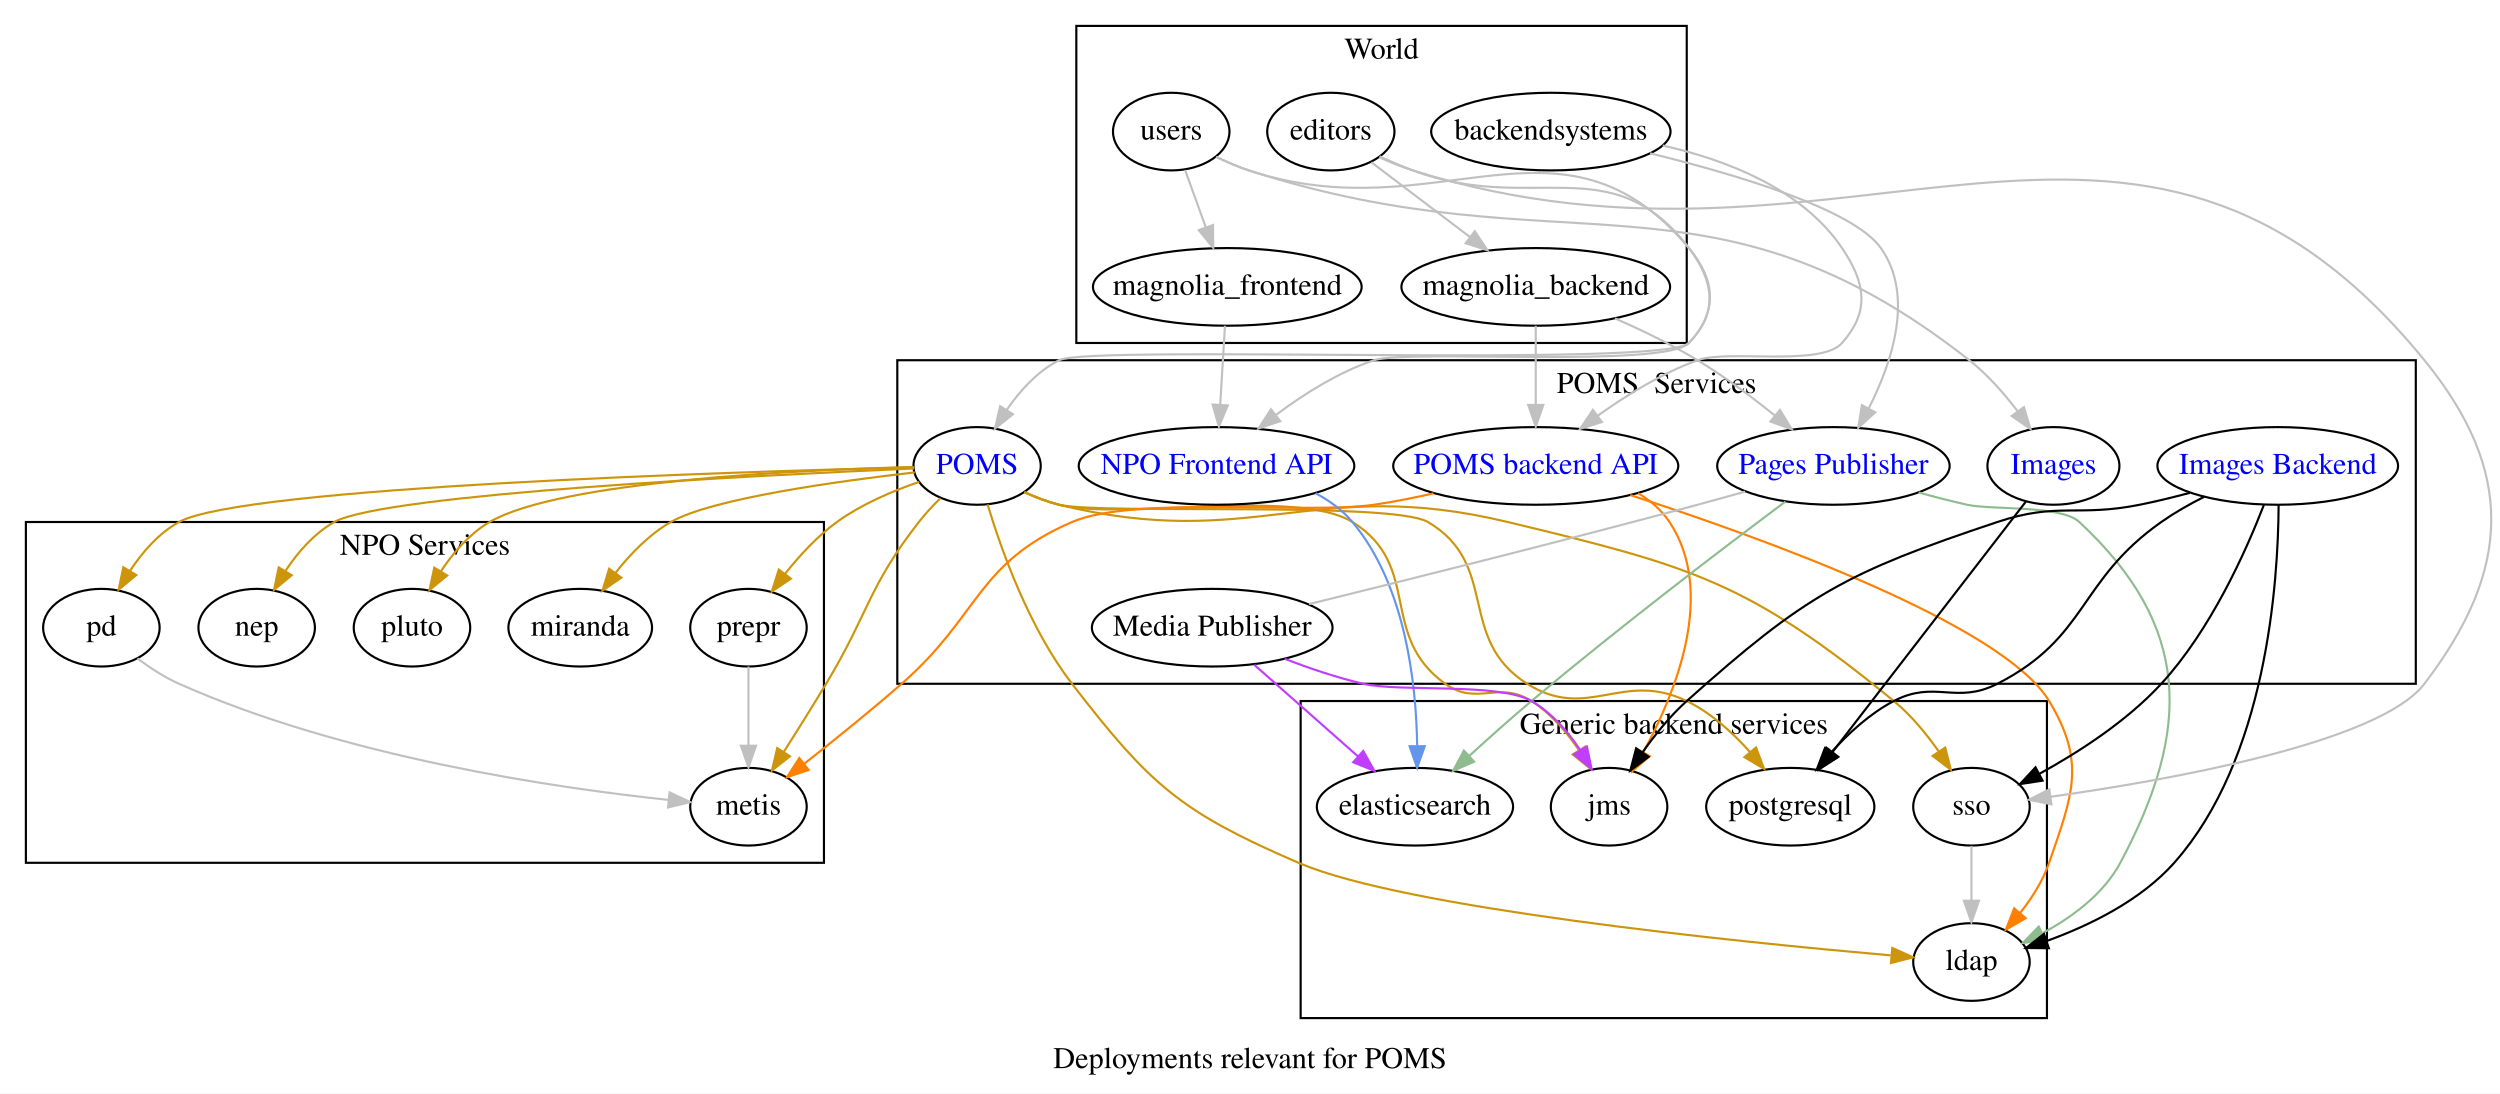
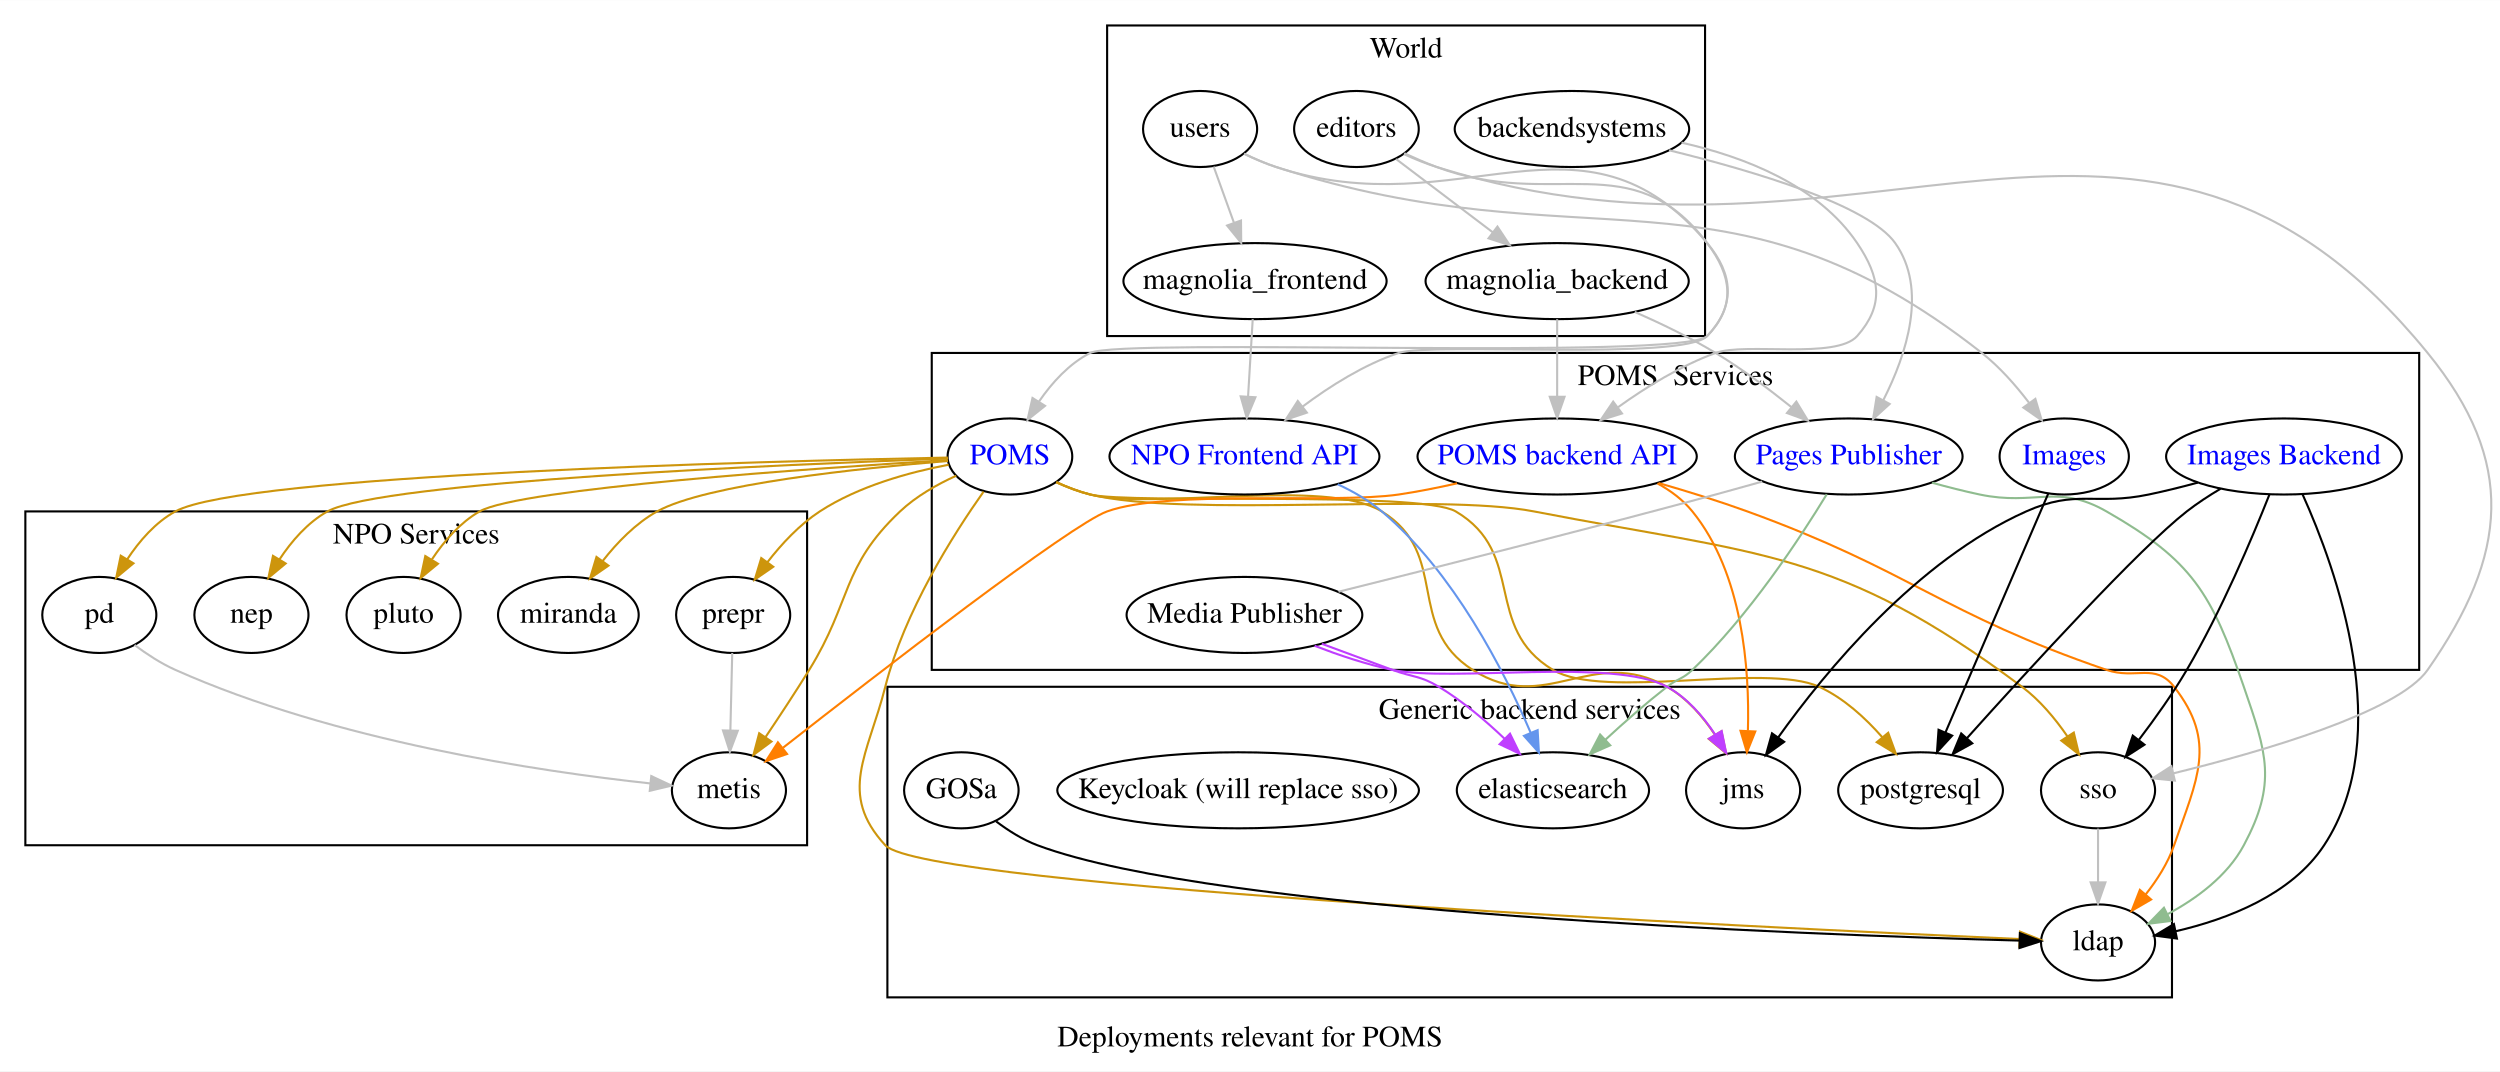
- <svg xmlns="http://www.w3.org/2000/svg" xmlns:xlink="http://www.w3.org/1999/xlink" width="1159pt" height="507pt" viewBox="0.00 0.00 1159.04 507.00">
+ <svg xmlns="http://www.w3.org/2000/svg" xmlns:xlink="http://www.w3.org/1999/xlink" width="1183pt" height="507pt" viewBox="0.00 0.00 1183.25 507.00">
  <g id="graph0" class="graph" transform="scale(1 1) rotate(0) translate(4 503)">
-     <polygon fill="#ffffff" stroke="transparent" points="-4,4 -4,-503 1155.036,-503 1155.036,4 -4,4" />
-     <text text-anchor="middle" x="575.518" y="-7.8" font-family="Times,serif" font-size="14.00" fill="#000000">Deployments relevant for POMS</text>
+     <polygon fill="#ffffff" stroke="transparent" points="-4,4 -4,-503 1179.248,-503 1179.248,4 -4,4" />
+     <text text-anchor="middle" x="587.624" y="-7.8" font-family="Times,serif" font-size="14.00" fill="#000000">Deployments relevant for POMS</text>
    <g id="clust1" class="cluster">
-       <polygon fill="none" stroke="#000000" points="599,-31 599,-178 945,-178 945,-31 599,-31" />
-       <text text-anchor="middle" x="772" y="-162.8" font-family="Times,serif" font-size="14.00" fill="#000000">Generic backend services</text>
+       <polygon fill="none" stroke="#000000" points="416,-31 416,-178 1024,-178 1024,-31 416,-31" />
+       <text text-anchor="middle" x="720" y="-162.8" font-family="Times,serif" font-size="14.00" fill="#000000">Generic backend services</text>
    </g>
    <g id="clust2" class="cluster">
-       <polygon fill="none" stroke="#000000" points="495,-344 495,-491 778,-491 778,-344 495,-344" />
-       <text text-anchor="middle" x="636.5" y="-475.8" font-family="Times,serif" font-size="14.00" fill="#000000">World</text>
+       <polygon fill="none" stroke="#000000" points="520,-344 520,-491 803,-491 803,-344 520,-344" />
+       <text text-anchor="middle" x="661.5" y="-475.8" font-family="Times,serif" font-size="14.00" fill="#000000">World</text>
    </g>
    <g id="clust3" class="cluster">
-       <polygon fill="none" stroke="#000000" points="412,-186 412,-336 1116,-336 1116,-186 412,-186" />
-       <text text-anchor="middle" x="764" y="-320.8" font-family="Times,serif" font-size="14.00" fill="#000000">POMS  Services</text>
+       <polygon fill="none" stroke="#000000" points="437,-186 437,-336 1141,-336 1141,-186 437,-186" />
+       <text text-anchor="middle" x="789" y="-320.8" font-family="Times,serif" font-size="14.00" fill="#000000">POMS  Services</text>
    </g>
    <g id="clust4" class="cluster">
      <polygon fill="none" stroke="#000000" points="8,-103 8,-261 378,-261 378,-103 8,-103" />
      <text text-anchor="middle" x="193" y="-245.8" font-family="Times,serif" font-size="14.00" fill="#000000">NPO Services</text>
    </g>
    <g id="node1" class="node">
      <g id="a_node1">
        <a xlink:href="https://poms.omroep.nl/" xlink:title="POMS">
-           <ellipse fill="none" stroke="#000000" cx="449" cy="-287" rx="29.497" ry="18" />
-           <text text-anchor="middle" x="449" y="-283.3" font-family="Times,serif" font-size="14.00" fill="#0000ff">POMS</text>
+           <ellipse fill="none" stroke="#000000" cx="474" cy="-287" rx="29.497" ry="18" />
+           <text text-anchor="middle" x="474" y="-283.3" font-family="Times,serif" font-size="14.00" fill="#0000ff">POMS</text>
        </a>
      </g>
    </g>
    <g id="node8" class="node">
-       <ellipse fill="none" stroke="#000000" cx="826" cy="-129" rx="38.993" ry="18" />
-       <text text-anchor="middle" x="826" y="-125.3" font-family="Times,serif" font-size="14.00" fill="#000000">postgresql</text>
+       <ellipse fill="none" stroke="#000000" cx="905" cy="-129" rx="38.993" ry="18" />
+       <text text-anchor="middle" x="905" y="-125.3" font-family="Times,serif" font-size="14.00" fill="#000000">postgresql</text>
    </g>
    <g id="edge9" class="edge">
-       <path fill="none" stroke="#cd950c" d="M470.958,-274.81C476.081,-272.476 481.617,-270.343 487,-269 505.455,-264.394 641.624,-270.676 658,-261 691.666,-241.107 670.956,-206.909 704,-186 731.954,-168.312 748.237,-192.44 778,-178 789.27,-172.532 799.382,-163.285 807.386,-154.288" />
-       <polygon fill="#cd950c" stroke="#cd950c" points="810.128,-156.465 813.852,-146.546 804.755,-151.977 810.128,-156.465" />
+       <path fill="none" stroke="#cd950c" d="M495.957,-274.808C501.081,-272.473 506.617,-270.342 512,-269 530.671,-264.346 668.431,-270.785 685,-261 718.671,-241.117 697.501,-206.172 731,-186 755.035,-171.527 831.492,-189.685 857,-178 868.556,-172.707 878.819,-163.309 886.86,-154.15" />
+       <polygon fill="#cd950c" stroke="#cd950c" points="889.688,-156.222 893.33,-146.272 884.278,-151.779 889.688,-156.222" />
    </g>
    <g id="node10" class="node">
-       <ellipse fill="none" stroke="#000000" cx="910" cy="-129" rx="27" ry="18" />
-       <text text-anchor="middle" x="910" y="-125.3" font-family="Times,serif" font-size="14.00" fill="#000000">sso</text>
+       <ellipse fill="none" stroke="#000000" cx="989" cy="-129" rx="27" ry="18" />
+       <text text-anchor="middle" x="989" y="-125.3" font-family="Times,serif" font-size="14.00" fill="#000000">sso</text>
    </g>
    <g id="edge10" class="edge">
-       <path fill="none" stroke="#cd950c" d="M470.949,-274.776C476.074,-272.444 481.612,-270.321 487,-269 576.852,-246.973 605.058,-282.659 695,-261 780.255,-240.47 806.127,-233.526 874,-178 881.92,-171.521 889.004,-162.922 894.749,-154.739" />
-       <polygon fill="#cd950c" stroke="#cd950c" points="897.838,-156.414 900.434,-146.142 891.999,-152.553 897.838,-156.414" />
+       <path fill="none" stroke="#cd950c" d="M495.949,-274.775C501.073,-272.443 506.611,-270.32 512,-269 557.36,-257.889 676.153,-269.889 722,-261 829.098,-240.235 865.566,-243.242 953,-178 961.414,-171.722 968.724,-162.926 974.518,-154.517" />
+       <polygon fill="#cd950c" stroke="#cd950c" points="977.52,-156.318 979.989,-146.015 971.634,-152.53 977.52,-156.318" />
    </g>
    <g id="node11" class="node">
-       <ellipse fill="none" stroke="#000000" cx="742" cy="-129" rx="27" ry="18" />
-       <text text-anchor="middle" x="742" y="-125.3" font-family="Times,serif" font-size="14.00" fill="#000000">jms</text>
+       <ellipse fill="none" stroke="#000000" cx="821" cy="-129" rx="27" ry="18" />
+       <text text-anchor="middle" x="821" y="-125.3" font-family="Times,serif" font-size="14.00" fill="#000000">jms</text>
    </g>
    <g id="edge11" class="edge">
-       <path fill="none" stroke="#cd950c" d="M470.97,-274.858C476.093,-272.521 481.625,-270.376 487,-269 516.329,-261.493 597.261,-276.94 623,-261 655.666,-240.77 634.813,-208.444 666,-186 680.715,-175.41 690.71,-187.742 706,-178 714.854,-172.359 722.262,-163.706 728.011,-155.232" />
-       <polygon fill="#cd950c" stroke="#cd950c" points="731.072,-156.938 733.393,-146.6 725.132,-153.234 731.072,-156.938" />
+       <path fill="none" stroke="#cd950c" d="M495.969,-274.854C501.092,-272.518 506.625,-270.373 512,-269 541.762,-261.396 623.877,-277.162 650,-261 682.675,-240.784 660.62,-206.685 693,-186 727.588,-163.904 749.219,-198.106 785,-178 794.289,-172.78 801.85,-164.059 807.601,-155.409" />
+       <polygon fill="#cd950c" stroke="#cd950c" points="810.764,-156.94 812.935,-146.57 804.771,-153.323 810.764,-156.94" />
    </g>
    <g id="node12" class="node">
-       <ellipse fill="none" stroke="#000000" cx="910" cy="-57" rx="27" ry="18" />
-       <text text-anchor="middle" x="910" y="-53.3" font-family="Times,serif" font-size="14.00" fill="#000000">ldap</text>
+       <ellipse fill="none" stroke="#000000" cx="989" cy="-57" rx="27" ry="18" />
+       <text text-anchor="middle" x="989" y="-53.3" font-family="Times,serif" font-size="14.00" fill="#000000">ldap</text>
    </g>
    <g id="edge12" class="edge">
-       <path fill="none" stroke="#cd950c" d="M453.843,-269.184C460.265,-247.845 473.158,-211.759 493,-186 529.301,-138.875 543.389,-126.583 598,-103 646.768,-81.941 800.854,-66.378 872.586,-60.079" />
-       <polygon fill="#cd950c" stroke="#cd950c" points="873.295,-63.531 882.957,-59.182 872.692,-56.556 873.295,-63.531" />
-     </g>
-     <g id="node18" class="node">
-       <ellipse fill="none" stroke="#000000" cx="343" cy="-129" rx="27" ry="18" />
-       <text text-anchor="middle" x="343" y="-125.3" font-family="Times,serif" font-size="14.00" fill="#000000">metis</text>
+       <path fill="none" stroke="#cd950c" d="M461.539,-270.367C447.052,-249.892 423.981,-213.461 415,-178 406.816,-145.687 392.391,-127.494 415,-103 433.263,-83.214 827.419,-64.147 951.766,-58.606" />
+       <polygon fill="#cd950c" stroke="#cd950c" points="952.1,-62.095 961.936,-58.156 951.791,-55.102 952.1,-62.095" />
+     </g>
+     <g id="node20" class="node">
+       <ellipse fill="none" stroke="#000000" cx="341" cy="-129" rx="27" ry="18" />
+       <text text-anchor="middle" x="341" y="-125.3" font-family="Times,serif" font-size="14.00" fill="#000000">metis</text>
    </g>
    <g id="edge13" class="edge">
-       <path fill="none" stroke="#cd950c" d="M431.955,-272.019C428.467,-268.572 424.962,-264.797 422,-261 398.369,-230.703 398.819,-218.917 379,-186 372.714,-175.559 365.586,-164.182 359.34,-154.357" />
-       <polygon fill="#cd950c" stroke="#cd950c" points="362.235,-152.387 353.902,-145.843 356.335,-156.154 362.235,-152.387" />
-     </g>
-     <g id="node19" class="node">
+       <path fill="none" stroke="#cd950c" d="M448.578,-277.89C439.451,-273.742 429.558,-268.139 422,-261 394.068,-234.615 399.224,-218.67 379,-186 372.482,-175.47 364.979,-164.076 358.372,-154.263" />
+       <polygon fill="#cd950c" stroke="#cd950c" points="361.119,-152.078 352.609,-145.766 355.325,-156.007 361.119,-152.078" />
+     </g>
+     <g id="node21" class="node">
      <ellipse fill="none" stroke="#000000" cx="43" cy="-212" rx="27" ry="18" />
      <text text-anchor="middle" x="43" y="-208.3" font-family="Times,serif" font-size="14.00" fill="#000000">pd</text>
    </g>
    <g id="edge14" class="edge">
-       <path fill="none" stroke="#cd950c" d="M419.736,-286.349C337.524,-284.326 108.538,-277.278 79,-261 69.57,-255.803 61.939,-246.969 56.171,-238.221" />
-       <polygon fill="#cd950c" stroke="#cd950c" points="59.17,-236.416 51.026,-229.639 53.166,-240.015 59.17,-236.416" />
-     </g>
-     <g id="node20" class="node">
+       <path fill="none" stroke="#cd950c" d="M444.622,-286.488C358.514,-284.789 110.789,-278.426 79,-261 69.558,-255.824 61.925,-246.994 56.159,-238.243" />
+       <polygon fill="#cd950c" stroke="#cd950c" points="59.157,-236.438 51.016,-229.657 53.152,-240.035 59.157,-236.438" />
+     </g>
+     <g id="node22" class="node">
      <ellipse fill="none" stroke="#000000" cx="343" cy="-212" rx="27" ry="18" />
      <text text-anchor="middle" x="343" y="-208.3" font-family="Times,serif" font-size="14.00" fill="#000000">prepr</text>
    </g>
    <g id="edge15" class="edge">
-       <path fill="none" stroke="#cd950c" d="M422.185,-279.602C409.831,-275.389 395.415,-269.275 384,-261 374.975,-254.457 366.717,-245.5 360.015,-237.032" />
-       <polygon fill="#cd950c" stroke="#cd950c" points="362.664,-234.73 353.861,-228.835 357.066,-238.933 362.664,-234.73" />
-     </g>
-     <g id="node21" class="node">
+       <path fill="none" stroke="#cd950c" d="M445.016,-283.101C426.416,-279.564 402.394,-272.989 384,-261 374.423,-254.758 365.912,-245.6 359.161,-236.886" />
+       <polygon fill="#cd950c" stroke="#cd950c" points="361.969,-234.796 353.25,-228.776 356.312,-238.919 361.969,-234.796" />
+     </g>
+     <g id="node23" class="node">
      <ellipse fill="none" stroke="#000000" cx="265" cy="-212" rx="33.295" ry="18" />
      <text text-anchor="middle" x="265" y="-208.3" font-family="Times,serif" font-size="14.00" fill="#000000">miranda</text>
    </g>
    <g id="edge16" class="edge">
-       <path fill="none" stroke="#cd950c" d="M420.136,-284.015C384.374,-279.925 325.85,-271.834 307,-261 296.988,-255.246 288.231,-246.183 281.34,-237.408" />
-       <polygon fill="#cd950c" stroke="#cd950c" points="284.059,-235.198 275.325,-229.201 278.413,-239.336 284.059,-235.198" />
-     </g>
-     <g id="node22" class="node">
+       <path fill="none" stroke="#cd950c" d="M444.683,-284.884C403.26,-281.485 330.069,-273.853 307,-261 296.913,-255.38 288.14,-246.343 281.259,-237.552" />
+       <polygon fill="#cd950c" stroke="#cd950c" points="283.977,-235.339 275.259,-229.317 278.319,-239.461 283.977,-235.339" />
+     </g>
+     <g id="node24" class="node">
      <ellipse fill="none" stroke="#000000" cx="187" cy="-212" rx="27" ry="18" />
      <text text-anchor="middle" x="187" y="-208.3" font-family="Times,serif" font-size="14.00" fill="#000000">pluto</text>
    </g>
    <g id="edge17" class="edge">
-       <path fill="none" stroke="#cd950c" d="M419.418,-286.495C365.945,-285.114 255.707,-279.982 223,-261 213.785,-255.652 206.239,-246.903 200.48,-238.267" />
-       <polygon fill="#cd950c" stroke="#cd950c" points="203.312,-236.187 195.13,-229.456 197.328,-239.82 203.312,-236.187" />
-     </g>
-     <g id="node23" class="node">
+       <path fill="none" stroke="#cd950c" d="M444.555,-285.29C382.383,-281.486 241.865,-271.806 223,-261 213.754,-255.704 206.203,-246.967 200.447,-238.325" />
+       <polygon fill="#cd950c" stroke="#cd950c" points="203.278,-236.242 195.103,-229.502 197.29,-239.869 203.278,-236.242" />
+     </g>
+     <g id="node25" class="node">
      <ellipse fill="none" stroke="#000000" cx="115" cy="-212" rx="27" ry="18" />
      <text text-anchor="middle" x="115" y="-208.3" font-family="Times,serif" font-size="14.00" fill="#000000">nep</text>
    </g>
    <g id="edge18" class="edge">
-       <path fill="none" stroke="#cd950c" d="M419.707,-285.813C349.183,-282.761 174.06,-273.962 151,-261 141.712,-255.779 134.151,-247.058 128.4,-238.407" />
-       <polygon fill="#cd950c" stroke="#cd950c" points="131.229,-236.322 123.065,-229.569 125.237,-239.939 131.229,-236.322" />
+       <path fill="none" stroke="#cd950c" d="M444.744,-286.027C370.034,-283.348 176.304,-275.112 151,-261 141.596,-255.756 133.971,-246.911 128.2,-238.169" />
+       <polygon fill="#cd950c" stroke="#cd950c" points="131.2,-236.366 123.05,-229.597 125.2,-239.971 131.2,-236.366" />
    </g>
    <g id="node2" class="node">
      <g id="a_node2">
        <a xlink:href="https://api.poms.omroep.nl/" xlink:title="POMS backend API">
-           <ellipse fill="none" stroke="#000000" cx="708" cy="-287" rx="66.089" ry="18" />
-           <text text-anchor="middle" x="708" y="-283.3" font-family="Times,serif" font-size="14.00" fill="#0000ff">POMS backend API</text>
+           <ellipse fill="none" stroke="#000000" cx="733" cy="-287" rx="66.089" ry="18" />
+           <text text-anchor="middle" x="733" y="-283.3" font-family="Times,serif" font-size="14.00" fill="#0000ff">POMS backend API</text>
        </a>
      </g>
    </g>
    <g id="edge19" class="edge">
-       <path fill="none" stroke="#ff7f00" d="M755.469,-274.336C761.199,-270.902 766.316,-266.54 770,-261 791.562,-228.577 773.322,-182.613 757.875,-154.358" />
-       <polygon fill="#ff7f00" stroke="#ff7f00" points="760.81,-152.441 752.805,-145.501 754.735,-155.918 760.81,-152.441" />
+       <path fill="none" stroke="#ff7f00" d="M780.441,-274.262C786.733,-270.833 792.538,-266.491 797,-261 820.836,-231.667 824.097,-186.485 823.29,-157.331" />
+       <polygon fill="#ff7f00" stroke="#ff7f00" points="826.771,-156.838 822.816,-147.009 819.779,-157.159 826.771,-156.838" />
    </g>
    <g id="edge20" class="edge">
-       <path fill="none" stroke="#ff7f00" d="M751.837,-273.479C814.562,-253.114 924.729,-213.202 946,-178 963.239,-149.471 956.865,-134.513 946,-103 943.101,-94.593 937.965,-86.549 932.463,-79.604" />
-       <polygon fill="#ff7f00" stroke="#ff7f00" points="935.114,-77.319 925.95,-72.002 929.798,-81.873 935.114,-77.319" />
+       <path fill="none" stroke="#ff7f00" d="M781.027,-274.417C794.709,-270.485 809.547,-265.886 823,-261 900.621,-232.81 914.88,-212.778 993,-186 1006.868,-181.246 1015.978,-189.555 1025,-178 1045.514,-151.726 1035.865,-134.513 1025,-103 1022.101,-94.593 1016.965,-86.549 1011.463,-79.604" />
+       <polygon fill="#ff7f00" stroke="#ff7f00" points="1014.114,-77.319 1004.95,-72.002 1008.798,-81.873 1014.114,-77.319" />
    </g>
    <g id="edge21" class="edge">
-       <path fill="none" stroke="#ff7f00" d="M660.639,-274.283C651.523,-272.22 642.008,-270.327 633,-269 602.171,-264.457 521.601,-273.372 493,-261 448.565,-241.779 450.463,-217.848 414,-186 399.409,-173.255 382.515,-159.649 368.868,-148.927" />
-       <polygon fill="#ff7f00" stroke="#ff7f00" points="370.875,-146.054 360.839,-142.657 366.567,-151.571 370.875,-146.054" />
+       <path fill="none" stroke="#ff7f00" d="M685.638,-274.289C676.522,-272.225 667.008,-270.331 658,-269 627.612,-264.509 548.891,-271.437 520,-261 502.686,-254.745 411.83,-184.555 366.612,-149.158" />
+       <polygon fill="#ff7f00" stroke="#ff7f00" points="368.499,-146.19 358.47,-142.775 364.18,-151.699 368.499,-146.19" />
    </g>
    <g id="node3" class="node">
      <g id="a_node3">
        <a xlink:href="https://rs.poms.omroep.nl/" xlink:title="NPO Frontend API">
-           <ellipse fill="none" stroke="#000000" cx="560" cy="-287" rx="63.889" ry="18" />
-           <text text-anchor="middle" x="560" y="-283.3" font-family="Times,serif" font-size="14.00" fill="#0000ff">NPO Frontend API</text>
+           <ellipse fill="none" stroke="#000000" cx="585" cy="-287" rx="63.889" ry="18" />
+           <text text-anchor="middle" x="585" y="-283.3" font-family="Times,serif" font-size="14.00" fill="#0000ff">NPO Frontend API</text>
        </a>
      </g>
    </g>
    <g id="node9" class="node">
-       <ellipse fill="none" stroke="#000000" cx="652" cy="-129" rx="45.492" ry="18" />
-       <text text-anchor="middle" x="652" y="-125.3" font-family="Times,serif" font-size="14.00" fill="#000000">elasticsearch</text>
+       <ellipse fill="none" stroke="#000000" cx="731" cy="-129" rx="45.492" ry="18" />
+       <text text-anchor="middle" x="731" y="-125.3" font-family="Times,serif" font-size="14.00" fill="#000000">elasticsearch</text>
    </g>
    <g id="edge22" class="edge">
-       <path fill="none" stroke="#6495ed" d="M605.901,-274.352C612.358,-270.902 618.362,-266.531 623,-261 647.464,-231.826 652.566,-186.601 653.023,-157.395" />
-       <polygon fill="#6495ed" stroke="#6495ed" points="656.522,-157.046 653.001,-147.053 649.522,-157.06 656.522,-157.046" />
+       <path fill="none" stroke="#6495ed" d="M629.132,-273.838C636.576,-270.403 643.867,-266.171 650,-261 683.983,-232.35 707.853,-185.658 720.501,-156.173" />
+       <polygon fill="#6495ed" stroke="#6495ed" points="723.755,-157.461 724.358,-146.884 717.291,-154.777 723.755,-157.461" />
    </g>
    <g id="node4" class="node">
      <g id="a_node4">
        <a xlink:href="https://publish.pages.omroep.nl/" xlink:title="Pages Publisher">
-           <ellipse fill="none" stroke="#000000" cx="846" cy="-287" rx="53.891" ry="18" />
-           <text text-anchor="middle" x="846" y="-283.3" font-family="Times,serif" font-size="14.00" fill="#0000ff">Pages Publisher</text>
+           <ellipse fill="none" stroke="#000000" cx="871" cy="-287" rx="53.891" ry="18" />
+           <text text-anchor="middle" x="871" y="-283.3" font-family="Times,serif" font-size="14.00" fill="#0000ff">Pages Publisher</text>
        </a>
      </g>
    </g>
    <g id="node5" class="node">
-       <ellipse fill="none" stroke="#000000" cx="558" cy="-212" rx="55.79" ry="18" />
-       <text text-anchor="middle" x="558" y="-208.3" font-family="Times,serif" font-size="14.00" fill="#000000">Media Publisher</text>
+       <ellipse fill="none" stroke="#000000" cx="585" cy="-212" rx="55.79" ry="18" />
+       <text text-anchor="middle" x="585" y="-208.3" font-family="Times,serif" font-size="14.00" fill="#000000">Media Publisher</text>
    </g>
    <g id="edge27" class="edge">
-       <path fill="none" stroke="#c0c0c0" d="M805.044,-275.105C797.715,-273.031 790.139,-270.924 783,-269 720.746,-252.225 648.419,-234.153 602.928,-222.958" />
+       <path fill="none" stroke="#c0c0c0" d="M830.041,-275.117C822.712,-273.042 815.137,-270.931 808,-269 746.284,-252.299 674.603,-234.209 629.522,-222.99" />
    </g>
    <g id="edge23" class="edge">
-       <path fill="none" stroke="#8fbc8f" d="M823.77,-270.509C795.809,-249.583 746.55,-212.1 706,-178 696.408,-169.934 686.159,-160.778 677.196,-152.582" />
-       <polygon fill="#8fbc8f" stroke="#8fbc8f" points="679.426,-149.878 669.699,-145.678 674.684,-155.027 679.426,-149.878" />
+       <path fill="none" stroke="#8fbc8f" d="M860.598,-269.112C847.573,-247.702 823.703,-211.545 797,-186 792.368,-181.569 790.054,-181.942 785,-178 775.118,-170.292 764.803,-161.217 755.869,-152.986" />
+       <polygon fill="#8fbc8f" stroke="#8fbc8f" points="758.114,-150.294 748.418,-146.025 753.336,-155.41 758.114,-150.294" />
    </g>
    <g id="edge24" class="edge">
-       <path fill="none" stroke="#8fbc8f" d="M885.493,-274.704C892.926,-272.627 900.668,-270.621 908,-269 919.416,-266.476 951.439,-268.963 960,-261 1011.789,-212.83 1012.374,-165.359 979,-103 971.273,-88.561 956.789,-77.872 943.08,-70.45" />
-       <polygon fill="#8fbc8f" stroke="#8fbc8f" points="944.316,-67.156 933.804,-65.829 941.194,-73.421 944.316,-67.156" />
+       <path fill="none" stroke="#8fbc8f" d="M910.467,-274.584C917.903,-272.518 925.652,-270.548 933,-269 959.325,-263.456 969.646,-274.356 993,-261 1033.673,-237.74 1042.72,-222.293 1058,-178 1068.87,-146.489 1073.729,-132.389 1058,-103 1050.273,-88.561 1035.789,-77.872 1022.08,-70.45" />
+       <polygon fill="#8fbc8f" stroke="#8fbc8f" points="1023.316,-67.156 1012.804,-65.829 1020.194,-73.421 1023.316,-67.156" />
    </g>
    <g id="edge25" class="edge">
-       <path fill="none" stroke="#bf3eff" d="M577.477,-194.802C591.398,-182.51 610.293,-165.826 625.574,-152.334" />
-       <polygon fill="#bf3eff" stroke="#bf3eff" points="628.01,-154.852 633.189,-145.609 623.377,-149.605 628.01,-154.852" />
+       <path fill="none" stroke="#bf3eff" d="M621.675,-198.324C632.41,-194.335 644.17,-189.98 655,-186 664.765,-182.411 668.091,-183.374 677,-178 688.178,-171.256 699.113,-161.994 708.187,-153.337" />
+       <polygon fill="#bf3eff" stroke="#bf3eff" points="710.681,-155.794 715.336,-146.276 705.762,-150.814 710.681,-155.794" />
    </g>
    <g id="edge26" class="edge">
-       <path fill="none" stroke="#bf3eff" d="M591.648,-197.536C603.005,-193.186 615.879,-188.824 628,-186 644.97,-182.046 690.876,-186.653 706,-178 715.248,-172.709 722.8,-163.972 728.556,-155.33" />
-       <polygon fill="#bf3eff" stroke="#bf3eff" points="731.713,-156.873 733.899,-146.507 725.725,-153.247 731.713,-156.873" />
+       <path fill="none" stroke="#bf3eff" d="M618.229,-197.383C629.668,-192.967 642.697,-188.603 655,-186 683.316,-180.007 759.59,-191.859 785,-178 794.453,-172.844 802.088,-164.018 807.853,-155.265" />
+       <polygon fill="#bf3eff" stroke="#bf3eff" points="810.862,-157.053 812.993,-146.675 804.855,-153.459 810.862,-157.053" />
    </g>
    <g id="node6" class="node">
      <g id="a_node6">
        <a xlink:href="https://images.poms.omroep.nl" xlink:title="Images">
-           <ellipse fill="none" stroke="#000000" cx="948" cy="-287" rx="30.595" ry="18" />
-           <text text-anchor="middle" x="948" y="-283.3" font-family="Times,serif" font-size="14.00" fill="#0000ff">Images</text>
+           <ellipse fill="none" stroke="#000000" cx="973" cy="-287" rx="30.595" ry="18" />
+           <text text-anchor="middle" x="973" y="-283.3" font-family="Times,serif" font-size="14.00" fill="#0000ff">Images</text>
        </a>
      </g>
    </g>
    <g id="edge28" class="edge">
-       <path fill="none" stroke="#000000" d="M935.174,-270.39C913.834,-242.752 870.896,-187.144 845.695,-154.507" />
-       <polygon fill="#000000" stroke="#000000" points="848.274,-152.12 839.392,-146.344 842.734,-156.398 848.274,-152.12" />
+       <path fill="none" stroke="#000000" d="M965.463,-269.488C953.68,-242.11 930.8,-188.947 916.813,-156.448" />
+       <polygon fill="#000000" stroke="#000000" points="919.948,-154.878 912.78,-147.077 913.518,-157.646 919.948,-154.878" />
    </g>
    <g id="node7" class="node">
      <g id="a_node7">
        <a xlink:href="https://images-backend.poms.omroep.nl" xlink:title="Images Backend">
-           <ellipse fill="none" stroke="#000000" cx="1052" cy="-287" rx="55.79" ry="18" />
-           <text text-anchor="middle" x="1052" y="-283.3" font-family="Times,serif" font-size="14.00" fill="#0000ff">Images Backend</text>
+           <ellipse fill="none" stroke="#000000" cx="1077" cy="-287" rx="55.79" ry="18" />
+           <text text-anchor="middle" x="1077" y="-283.3" font-family="Times,serif" font-size="14.00" fill="#0000ff">Images Backend</text>
        </a>
      </g>
    </g>
    <g id="edge29" class="edge">
-       <path fill="none" stroke="#000000" d="M1017.903,-272.7C1011.075,-269.259 1004.124,-265.315 998,-261 959.205,-233.668 964.268,-207.575 922,-186 902.737,-176.167 893.179,-187.995 874,-178 862.892,-172.211 852.808,-162.906 844.783,-153.953" />
-       <polygon fill="#000000" stroke="#000000" points="847.416,-151.647 838.286,-146.272 842.072,-156.167 847.416,-151.647" />
+       <path fill="none" stroke="#000000" d="M1046.976,-271.729C1041.475,-268.463 1035.922,-264.832 1031,-261 1008.783,-243.702 956.673,-186.788 926.893,-153.611" />
+       <polygon fill="#000000" stroke="#000000" points="929.466,-151.237 920.188,-146.122 924.251,-155.907 929.466,-151.237" />
    </g>
    <g id="edge30" class="edge">
-       <path fill="none" stroke="#000000" d="M1045.558,-268.887C1037.185,-247.256 1020.88,-210.882 998,-186 982.052,-168.657 959.734,-154.28 941.565,-144.303" />
-       <polygon fill="#000000" stroke="#000000" points="942.972,-141.087 932.498,-139.494 939.692,-147.272 942.972,-141.087" />
+       <path fill="none" stroke="#000000" d="M1070.097,-268.925C1061.909,-248.271 1047.3,-213.743 1031,-186 1024.354,-174.688 1015.949,-162.9 1008.407,-153" />
+       <polygon fill="#000000" stroke="#000000" points="1010.968,-150.592 1002.067,-144.845 1005.441,-154.888 1010.968,-150.592" />
    </g>
    <g id="edge31" class="edge">
-       <path fill="none" stroke="#000000" d="M1011.256,-274.533C1003.581,-272.472 995.583,-270.517 988,-269 959.026,-263.205 950.032,-270.344 922,-261 851.921,-237.64 833.045,-227.263 778,-178 770.375,-171.176 763.363,-162.494 757.592,-154.34" />
-       <polygon fill="#000000" stroke="#000000" points="760.338,-152.15 751.848,-145.811 754.532,-156.061 760.338,-152.15" />
+       <path fill="none" stroke="#000000" d="M1036.236,-274.635C1028.562,-272.564 1020.57,-270.579 1013,-269 987.526,-263.687 978.761,-271.608 955,-261 903.213,-237.88 860.02,-185.379 837.594,-154.001" />
+       <polygon fill="#000000" stroke="#000000" points="840.427,-151.945 831.83,-145.754 834.69,-155.955 840.427,-151.945" />
    </g>
    <g id="edge32" class="edge">
-       <path fill="none" stroke="#000000" d="M1052.402,-268.838C1052.216,-232.704 1046.734,-151.147 1004,-103 988.42,-85.447 964.63,-73.896 944.881,-66.759" />
-       <polygon fill="#000000" stroke="#000000" points="945.871,-63.4 935.277,-63.512 943.629,-70.031 945.871,-63.4" />
+       <path fill="none" stroke="#000000" d="M1085.833,-269.006C1101.687,-233.87 1130.267,-155.031 1096,-103 1080.527,-79.506 1050.27,-67.962 1025.868,-62.318" />
+       <polygon fill="#000000" stroke="#000000" points="1026.33,-58.84 1015.828,-60.243 1024.913,-65.695 1026.33,-58.84" />
    </g>
    <g id="edge36" class="edge">
-       <path fill="none" stroke="#c0c0c0" d="M910,-110.831C910,-103.131 910,-93.974 910,-85.417" />
-       <polygon fill="#c0c0c0" stroke="#c0c0c0" points="913.5,-85.413 910,-75.413 906.5,-85.413 913.5,-85.413" />
+       <path fill="none" stroke="#c0c0c0" d="M989,-110.831C989,-103.131 989,-93.974 989,-85.417" />
+       <polygon fill="#c0c0c0" stroke="#c0c0c0" points="992.5,-85.413 989,-75.413 985.5,-85.413 992.5,-85.413" />
    </g>
    <g id="node13" class="node">
-       <ellipse fill="none" stroke="#000000" cx="565" cy="-370" rx="62.289" ry="18" />
-       <text text-anchor="middle" x="565" y="-366.3" font-family="Times,serif" font-size="14.00" fill="#000000">magnolia_frontend</text>
+       <ellipse fill="none" stroke="#000000" cx="582" cy="-129" rx="85.585" ry="18" />
+       <text text-anchor="middle" x="582" y="-125.3" font-family="Times,serif" font-size="14.00" fill="#000000">Keycloak (will replace sso)</text>
+     </g>
+     <g id="node14" class="node">
+       <g id="a_node14">
+         <a xlink:href="https://admin.sso.omroep.nl/" xlink:title="GOSa">
+           <ellipse fill="none" stroke="#000000" cx="451" cy="-129" rx="27.097" ry="18" />
+           <text text-anchor="middle" x="451" y="-125.3" font-family="Times,serif" font-size="14.00" fill="#000000">GOSa</text>
+         </a>
+       </g>
+     </g>
+     <g id="edge39" class="edge">
+       <path fill="none" stroke="#000000" d="M467.487,-114.269C473.274,-109.902 480.069,-105.596 487,-103 572.289,-71.049 850.721,-60.646 951.858,-57.872" />
+       <polygon fill="#000000" stroke="#000000" points="952.01,-61.37 961.913,-57.606 951.824,-54.372 952.01,-61.37" />
+     </g>
+     <g id="node15" class="node">
+       <ellipse fill="none" stroke="#000000" cx="590" cy="-370" rx="62.289" ry="18" />
+       <text text-anchor="middle" x="590" y="-366.3" font-family="Times,serif" font-size="14.00" fill="#000000">magnolia_frontend</text>
    </g>
    <g id="edge35" class="edge">
-       <path fill="none" stroke="#c0c0c0" d="M563.915,-351.99C563.271,-341.296 562.44,-327.499 561.709,-315.371" />
-       <polygon fill="#c0c0c0" stroke="#c0c0c0" points="565.195,-315.033 561.1,-305.261 558.208,-315.454 565.195,-315.033" />
-     </g>
-     <g id="node14" class="node">
-       <ellipse fill="none" stroke="#000000" cx="708" cy="-370" rx="62.289" ry="18" />
-       <text text-anchor="middle" x="708" y="-366.3" font-family="Times,serif" font-size="14.00" fill="#000000">magnolia_backend</text>
+       <path fill="none" stroke="#c0c0c0" d="M588.915,-351.99C588.271,-341.296 587.44,-327.499 586.709,-315.371" />
+       <polygon fill="#c0c0c0" stroke="#c0c0c0" points="590.195,-315.033 586.1,-305.261 583.208,-315.454 590.195,-315.033" />
+     </g>
+     <g id="node16" class="node">
+       <ellipse fill="none" stroke="#000000" cx="733" cy="-370" rx="62.289" ry="18" />
+       <text text-anchor="middle" x="733" y="-366.3" font-family="Times,serif" font-size="14.00" fill="#000000">magnolia_backend</text>
    </g>
    <g id="edge33" class="edge">
-       <path fill="none" stroke="#c0c0c0" d="M708,-351.99C708,-341.296 708,-327.499 708,-315.371" />
-       <polygon fill="#c0c0c0" stroke="#c0c0c0" points="711.5,-315.261 708,-305.261 704.5,-315.261 711.5,-315.261" />
+       <path fill="none" stroke="#c0c0c0" d="M733,-351.99C733,-341.296 733,-327.499 733,-315.371" />
+       <polygon fill="#c0c0c0" stroke="#c0c0c0" points="736.5,-315.261 733,-305.261 729.5,-315.261 736.5,-315.261" />
    </g>
    <g id="edge34" class="edge">
-       <path fill="none" stroke="#c0c0c0" d="M744.737,-355.41C757.206,-349.923 771.007,-343.243 783,-336 795.382,-328.522 808.141,-318.995 818.912,-310.333" />
-       <polygon fill="#c0c0c0" stroke="#c0c0c0" points="821.209,-312.975 826.721,-303.927 816.769,-307.563 821.209,-312.975" />
-     </g>
-     <g id="node15" class="node">
-       <ellipse fill="none" stroke="#000000" cx="539" cy="-442" rx="27" ry="18" />
-       <text text-anchor="middle" x="539" y="-438.3" font-family="Times,serif" font-size="14.00" fill="#000000">users</text>
+       <path fill="none" stroke="#c0c0c0" d="M769.737,-355.41C782.206,-349.923 796.007,-343.243 808,-336 820.382,-328.522 833.141,-318.995 843.912,-310.333" />
+       <polygon fill="#c0c0c0" stroke="#c0c0c0" points="846.209,-312.975 851.721,-303.927 841.769,-307.563 846.209,-312.975" />
+     </g>
+     <g id="node17" class="node">
+       <ellipse fill="none" stroke="#000000" cx="564" cy="-442" rx="27" ry="18" />
+       <text text-anchor="middle" x="564" y="-438.3" font-family="Times,serif" font-size="14.00" fill="#000000">users</text>
    </g>
    <g id="edge4" class="edge">
-       <path fill="none" stroke="#c0c0c0" d="M559.887,-430.289C564.736,-427.93 569.957,-425.666 575,-424 662.418,-395.112 719.825,-458.532 779,-388 791.569,-373.019 792.444,-358.201 779,-344 767.831,-332.202 648.407,-341.156 633,-336 616.614,-330.516 600.445,-320.301 587.506,-310.611" />
-       <polygon fill="#c0c0c0" stroke="#c0c0c0" points="589.539,-307.758 579.499,-304.374 585.237,-313.28 589.539,-307.758" />
+       <path fill="none" stroke="#c0c0c0" d="M584.887,-430.289C589.736,-427.93 594.957,-425.666 600,-424 687.418,-395.112 744.825,-458.532 804,-388 816.569,-373.019 817.444,-358.201 804,-344 792.831,-332.202 673.407,-341.156 658,-336 641.614,-330.516 625.445,-320.301 612.506,-310.611" />
+       <polygon fill="#c0c0c0" stroke="#c0c0c0" points="614.539,-307.758 604.499,-304.374 610.237,-313.28 614.539,-307.758" />
    </g>
    <g id="edge5" class="edge">
-       <path fill="none" stroke="#c0c0c0" d="M559.87,-430.237C564.72,-427.88 569.946,-425.631 575,-424 721.09,-376.848 788.353,-430.919 909,-336 917.371,-329.414 925.047,-320.692 931.334,-312.435" />
-       <polygon fill="#c0c0c0" stroke="#c0c0c0" points="934.332,-314.261 937.353,-304.106 928.659,-310.161 934.332,-314.261" />
+       <path fill="none" stroke="#c0c0c0" d="M584.87,-430.237C589.72,-427.88 594.946,-425.631 600,-424 746.09,-376.848 813.353,-430.919 934,-336 942.371,-329.414 950.047,-320.692 956.334,-312.435" />
+       <polygon fill="#c0c0c0" stroke="#c0c0c0" points="959.332,-314.261 962.353,-304.106 953.659,-310.161 959.332,-314.261" />
    </g>
    <g id="edge6" class="edge">
-       <path fill="none" stroke="#c0c0c0" d="M545.427,-424.202C548.311,-416.215 551.782,-406.604 554.994,-397.709" />
-       <polygon fill="#c0c0c0" stroke="#c0c0c0" points="558.362,-398.687 558.466,-388.093 551.778,-396.31 558.362,-398.687" />
-     </g>
-     <g id="node16" class="node">
-       <ellipse fill="none" stroke="#000000" cx="715" cy="-442" rx="55.491" ry="18" />
-       <text text-anchor="middle" x="715" y="-438.3" font-family="Times,serif" font-size="14.00" fill="#000000">backendsystems</text>
+       <path fill="none" stroke="#c0c0c0" d="M570.427,-424.202C573.311,-416.215 576.782,-406.604 579.994,-397.709" />
+       <polygon fill="#c0c0c0" stroke="#c0c0c0" points="583.362,-398.687 583.466,-388.093 576.778,-396.31 583.362,-398.687" />
+     </g>
+     <g id="node18" class="node">
+       <ellipse fill="none" stroke="#000000" cx="740" cy="-442" rx="55.491" ry="18" />
+       <text text-anchor="middle" x="740" y="-438.3" font-family="Times,serif" font-size="14.00" fill="#000000">backendsystems</text>
    </g>
    <g id="edge7" class="edge">
-       <path fill="none" stroke="#c0c0c0" d="M766.867,-435.535C796.545,-428.881 831.461,-415.383 850,-388 860.963,-371.807 862.982,-358.625 850,-344 840.045,-332.786 797.092,-341.124 783,-336 766.573,-330.026 750.115,-319.854 736.819,-310.322" />
-       <polygon fill="#c0c0c0" stroke="#c0c0c0" points="738.686,-307.349 728.57,-304.2 734.515,-312.97 738.686,-307.349" />
+       <path fill="none" stroke="#c0c0c0" d="M791.867,-435.535C821.545,-428.881 856.461,-415.383 875,-388 885.963,-371.807 887.982,-358.625 875,-344 865.045,-332.786 822.092,-341.124 808,-336 791.573,-330.026 775.115,-319.854 761.819,-310.322" />
+       <polygon fill="#c0c0c0" stroke="#c0c0c0" points="763.686,-307.349 753.57,-304.2 759.515,-312.97 763.686,-307.349" />
    </g>
    <g id="edge8" class="edge">
-       <path fill="none" stroke="#c0c0c0" d="M760.99,-431.928C801.271,-422.065 855.31,-405.936 868,-388 883.439,-366.178 873.463,-335.556 862.421,-313.762" />
-       <polygon fill="#c0c0c0" stroke="#c0c0c0" points="865.367,-311.852 857.528,-304.725 859.211,-315.185 865.367,-311.852" />
-     </g>
-     <g id="node17" class="node">
-       <ellipse fill="none" stroke="#000000" cx="613" cy="-442" rx="29.497" ry="18" />
-       <text text-anchor="middle" x="613" y="-438.3" font-family="Times,serif" font-size="14.00" fill="#000000">editors</text>
+       <path fill="none" stroke="#c0c0c0" d="M785.99,-431.928C826.271,-422.065 880.31,-405.936 893,-388 908.439,-366.178 898.463,-335.556 887.421,-313.762" />
+       <polygon fill="#c0c0c0" stroke="#c0c0c0" points="890.367,-311.852 882.528,-304.725 884.211,-315.185 890.367,-311.852" />
+     </g>
+     <g id="node19" class="node">
+       <ellipse fill="none" stroke="#000000" cx="638" cy="-442" rx="29.497" ry="18" />
+       <text text-anchor="middle" x="638" y="-438.3" font-family="Times,serif" font-size="14.00" fill="#000000">editors</text>
    </g>
    <g id="edge1" class="edge">
-       <path fill="none" stroke="#c0c0c0" d="M635.639,-430.515C640.632,-428.197 645.941,-425.894 651,-424 706.344,-403.278 743.315,-435.106 779,-388 790.808,-372.412 792.637,-358.016 779,-344 767.683,-332.369 501.474,-343.339 487,-336 477.062,-330.961 468.949,-321.987 462.809,-313.084" />
-       <polygon fill="#c0c0c0" stroke="#c0c0c0" points="465.611,-310.964 457.332,-304.352 459.681,-314.684 465.611,-310.964" />
+       <path fill="none" stroke="#c0c0c0" d="M660.639,-430.515C665.632,-428.197 670.941,-425.894 676,-424 731.344,-403.278 768.315,-435.106 804,-388 815.808,-372.412 817.637,-358.016 804,-344 792.683,-332.369 526.474,-343.339 512,-336 502.062,-330.961 493.949,-321.987 487.809,-313.084" />
+       <polygon fill="#c0c0c0" stroke="#c0c0c0" points="490.611,-310.964 482.332,-304.352 484.681,-314.684 490.611,-310.964" />
    </g>
    <g id="edge2" class="edge">
-       <path fill="none" stroke="#c0c0c0" d="M635.494,-430.093C640.496,-427.801 645.845,-425.616 651,-424 853.372,-360.564 985.979,-500.369 1120,-336 1162.129,-284.332 1160.498,-238.956 1120,-186 1099.034,-158.584 1001.011,-141.266 946.613,-133.598" />
-       <polygon fill="#c0c0c0" stroke="#c0c0c0" points="947.054,-130.126 936.672,-132.236 946.104,-137.061 947.054,-130.126" />
+       <path fill="none" stroke="#c0c0c0" d="M660.494,-430.093C665.496,-427.801 670.845,-425.616 676,-424 878.372,-360.564 1010.979,-500.369 1145,-336 1187.129,-284.332 1183.204,-240.634 1145,-186 1130.88,-165.807 1066.083,-147.171 1024.568,-137.013" />
+       <polygon fill="#c0c0c0" stroke="#c0c0c0" points="1025.355,-133.603 1014.815,-134.677 1023.725,-140.41 1025.355,-133.603" />
    </g>
    <g id="edge3" class="edge">
-       <path fill="none" stroke="#c0c0c0" d="M631.769,-427.775C644.818,-417.885 662.5,-404.484 677.55,-393.078" />
-       <polygon fill="#c0c0c0" stroke="#c0c0c0" points="679.738,-395.811 685.593,-386.982 675.51,-390.233 679.738,-395.811" />
+       <path fill="none" stroke="#c0c0c0" d="M656.769,-427.775C669.818,-417.885 687.5,-404.484 702.55,-393.078" />
+       <polygon fill="#c0c0c0" stroke="#c0c0c0" points="704.738,-395.811 710.593,-386.982 700.51,-390.233 704.738,-395.811" />
    </g>
    <g id="edge38" class="edge">
-       <path fill="none" stroke="#c0c0c0" d="M59.687,-197.756C65.487,-193.421 72.239,-189.012 79,-186 155.336,-151.996 253.337,-137.712 305.839,-132.171" />
-       <polygon fill="#c0c0c0" stroke="#c0c0c0" points="306.421,-135.63 316.021,-131.147 305.721,-128.665 306.421,-135.63" />
+       <path fill="none" stroke="#c0c0c0" d="M59.689,-197.762C65.49,-193.427 72.242,-189.017 79,-186 154.558,-152.271 251.505,-137.901 303.709,-132.267" />
+       <polygon fill="#c0c0c0" stroke="#c0c0c0" points="304.252,-135.73 313.841,-131.224 303.534,-128.767 304.252,-135.73" />
    </g>
    <g id="edge37" class="edge">
-       <path fill="none" stroke="#c0c0c0" d="M343,-193.99C343,-183.296 343,-169.499 343,-157.371" />
-       <polygon fill="#c0c0c0" stroke="#c0c0c0" points="346.5,-157.261 343,-147.261 339.5,-157.261 346.5,-157.261" />
+       <path fill="none" stroke="#c0c0c0" d="M342.566,-193.99C342.308,-183.296 341.976,-169.499 341.684,-157.371" />
+       <polygon fill="#c0c0c0" stroke="#c0c0c0" points="345.18,-157.174 341.44,-147.261 338.182,-157.343 345.18,-157.174" />
    </g>
  </g>
</svg>
